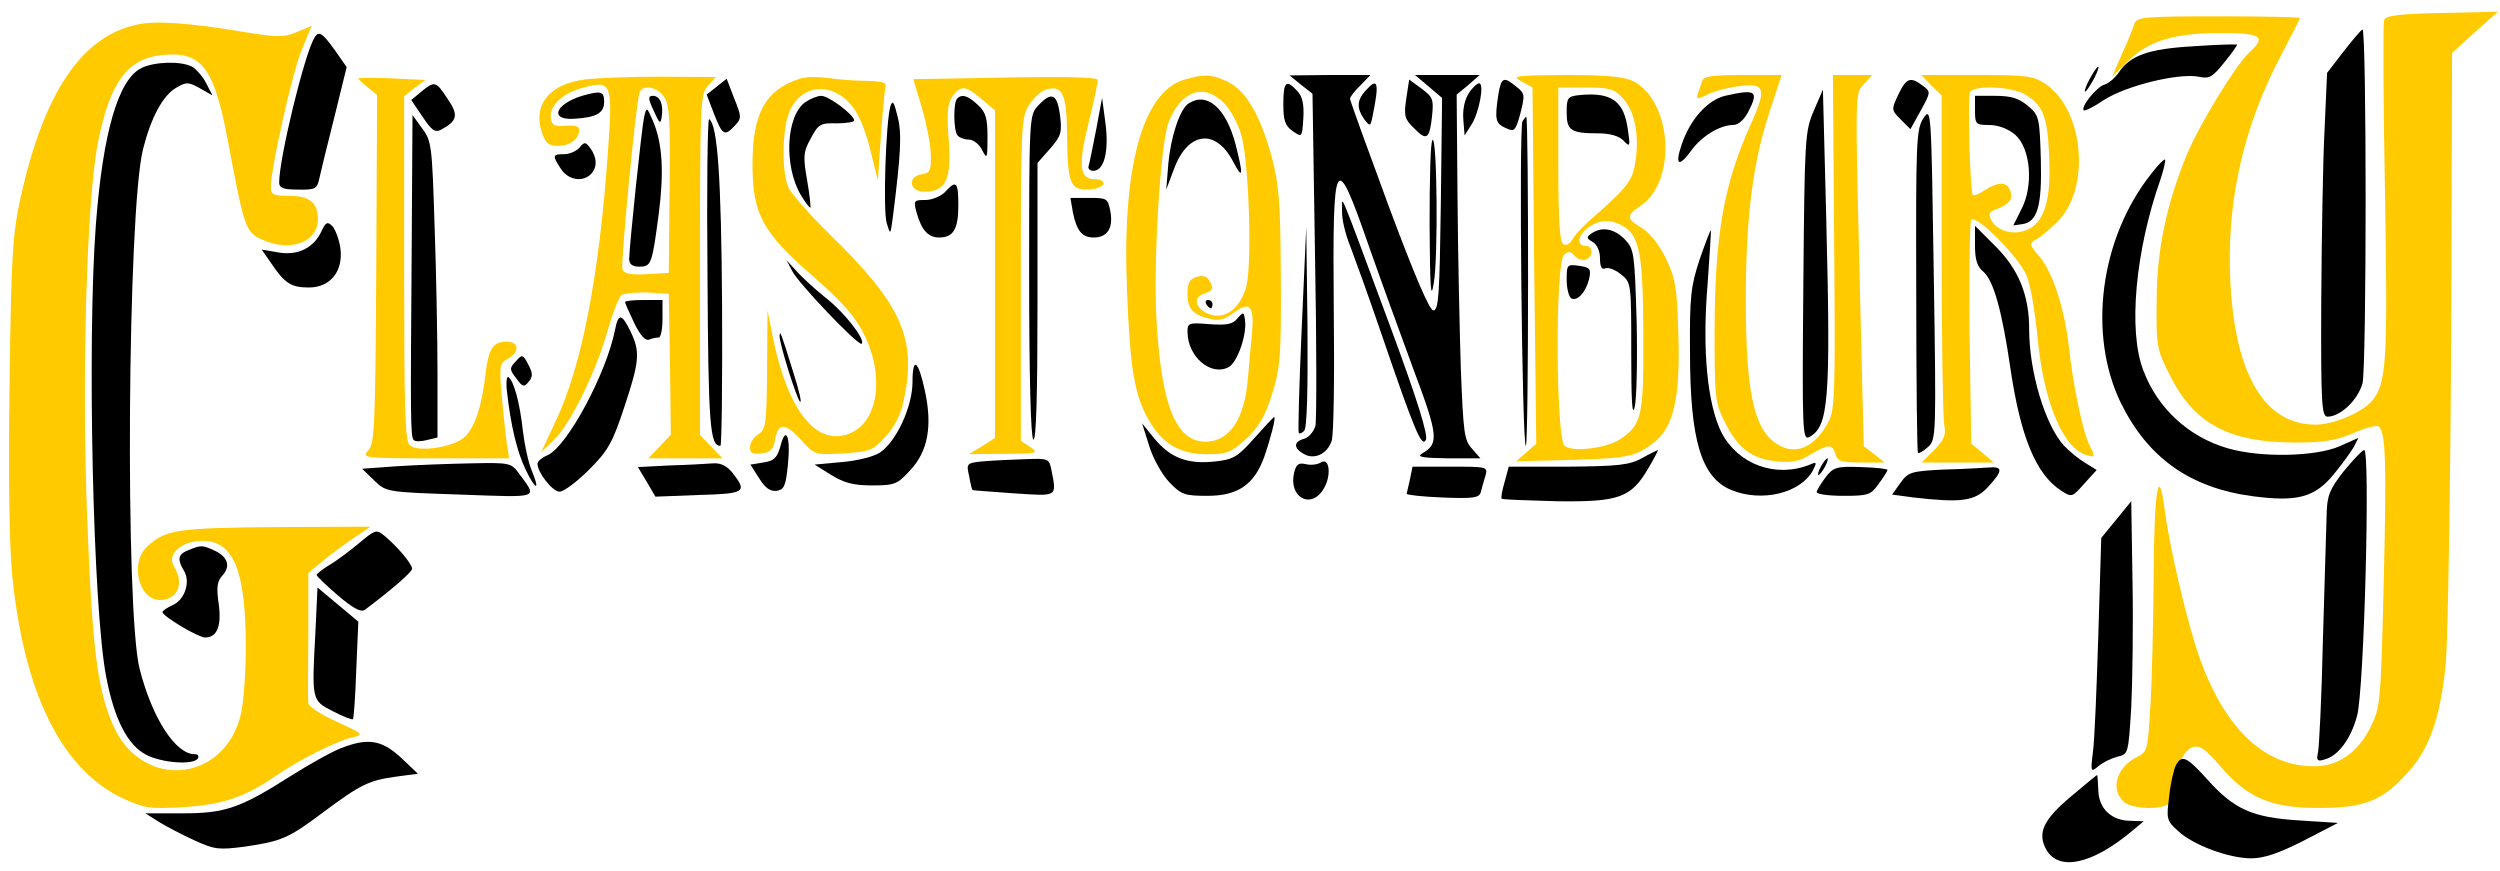
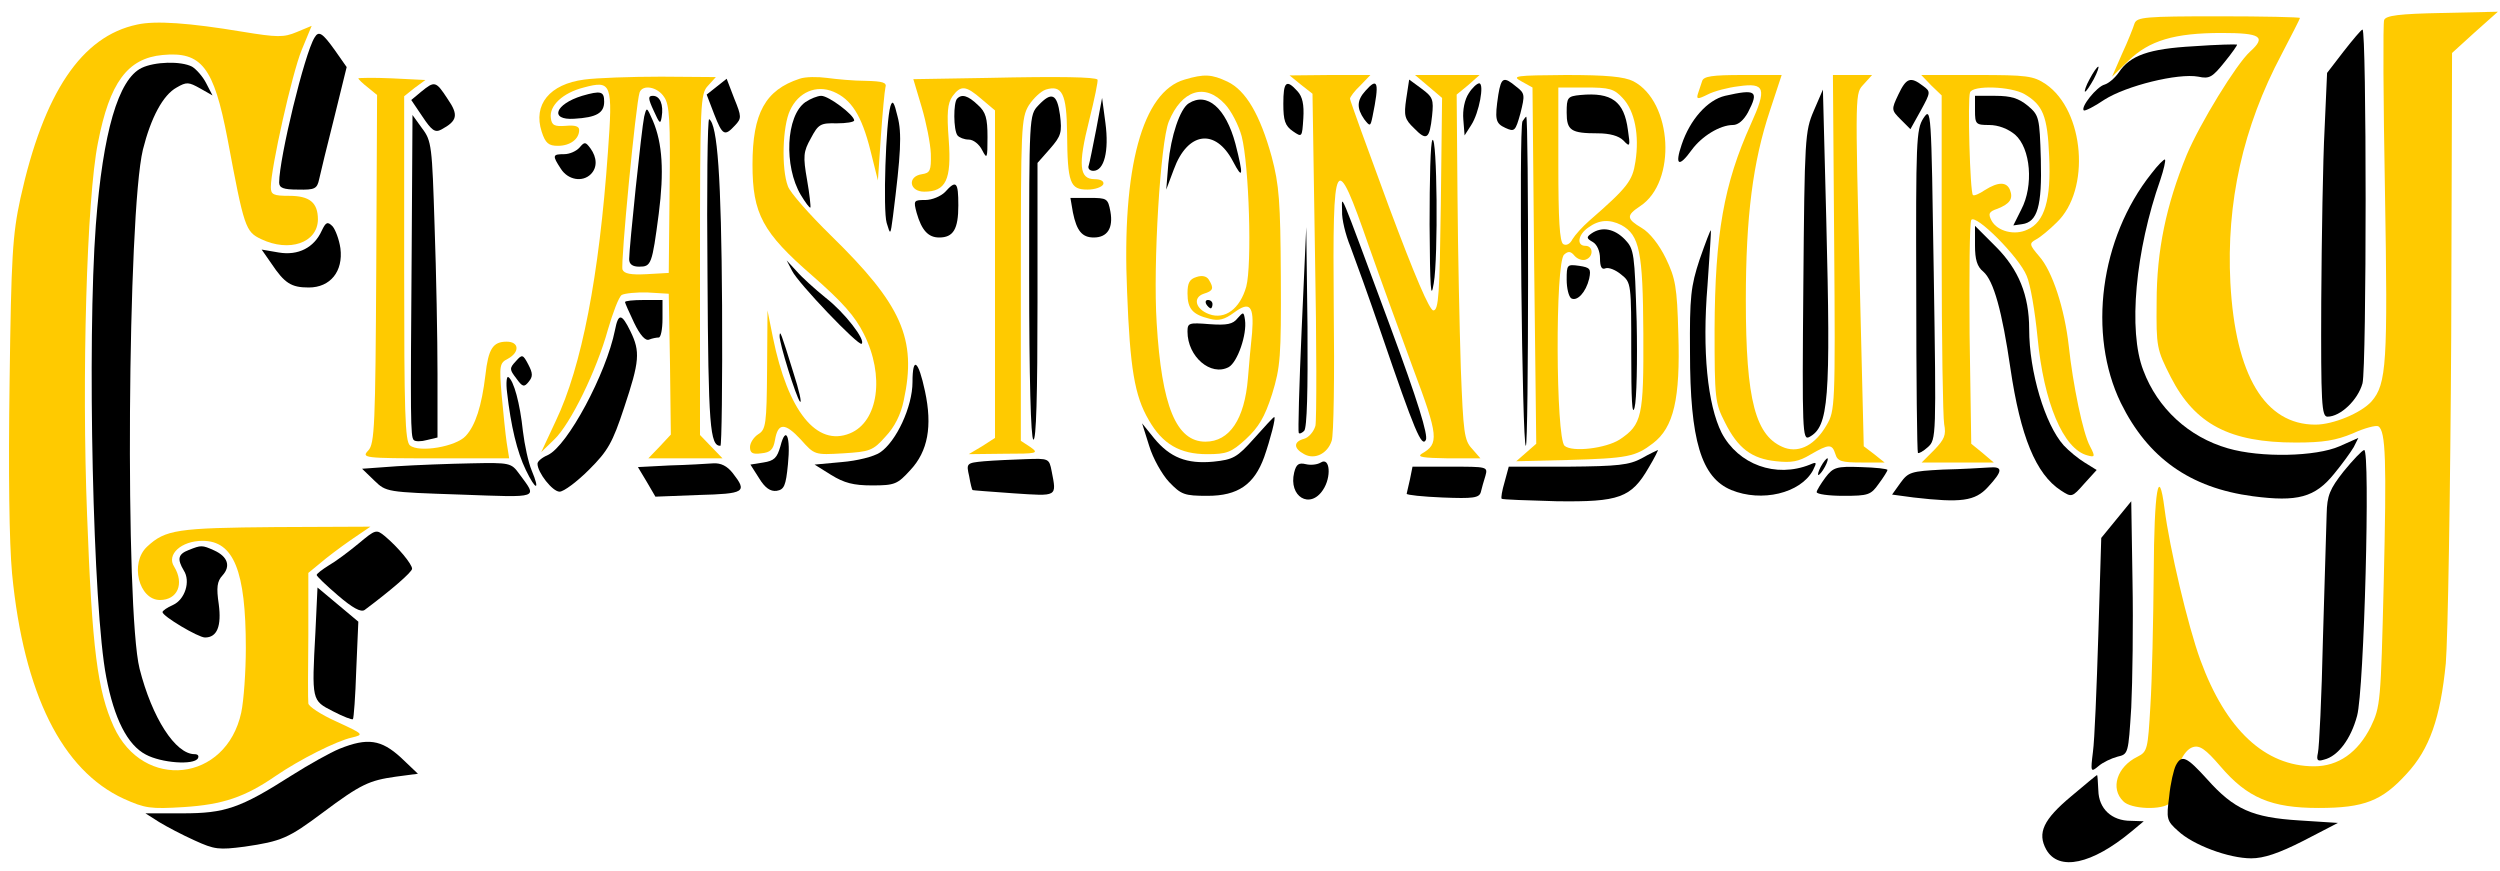
<svg xmlns="http://www.w3.org/2000/svg" version="1.0" width="600pt" height="209pt" viewBox="0 0 600 209" preserveAspectRatio="xMidYMid meet" id="svg99">
  <defs id="defs99" />
  <g transform="translate(0,209) scale(0.1,-0.1)" fill="#000000" stroke="none" id="g99">
    <path d="m 5721.918,2041.879 c -3,-7 -2,-193 2,-412 7,-412 4,-461 -32,-503 -25,-28 -92,-56 -135,-56 -121,0 -192,118 -204,340 -10,193 30,374 123,549 24,46 44,85 44,87 0,2 -88,4 -195,4 -177,0 -196,-2 -202,-17 -3,-10 -16,-43 -30,-73 l -24,-55 39,38 c 50,49 111,67 224,67 94,0 108,-9 68,-45 -33,-30 -120,-172 -152,-248 -49,-120 -72,-229 -72,-353 -1,-108 0,-113 34,-180 58,-113 141,-157 300,-157 66,0 96,5 137,22 28,13 56,20 61,17 18,-11 20,-83 13,-376 -7,-287 -8,-297 -31,-345 -31,-62 -78,-95 -136,-95 -118,0 -212,88 -273,255 -30,82 -74,269 -86,363 -14,109 -25,45 -26,-155 -1,-115 -4,-257 -8,-318 -6,-104 -7,-110 -31,-122 -49,-24 -66,-76 -34,-107 18,-19 94,-22 112,-4 7,7 12,24 12,39 0,43 20,88 43,95 16,5 30,-4 66,-46 65,-76 122,-100 236,-100 109,0 152,17 211,82 55,59 81,134 94,265 5,59 11,413 13,787 l 2,678 55,50 55,49 -134,-3 c -102,-2 -135,-6 -139,-17 z" fill="#FFCA00" id="path2" />
    <path d="M329 2031 c-133 -28 -224 -163 -280 -417 -19 -88 -22 -138 -26 -441 -3 -220 -1 -384 6 -460 28 -288 120 -472 268 -540 51 -23 64 -25 144 -20 94 6 147 24 221 75 57 39 146 84 183 92 29 7 28 8 -37 38 -38 17 -68 37 -68 44 -1 7 -1 81 0 163 l0 150 28 23 c15 13 48 38 74 56 l47 32 -227 -1 c-237 -2 -265 -6 -309 -47 -42 -39 -20 -128 31 -128 42 0 59 39 34 80 -19 29 17 62 68 62 75 0 104 -72 104 -257 0 -57 -5 -127 -11 -155 -36 -167 -235 -189 -306 -34 -39 86 -52 186 -64 508 -13 330 -1 759 26 893 28 145 71 203 155 211 94 9 123 -29 156 -201 40 -214 43 -223 81 -241 67 -32 135 -9 136 47 0 41 -20 57 -69 57 -38 0 -44 3 -44 21 0 45 51 273 74 329 l24 58 -36 -15 c-31 -13 -46 -13 -131 1 -126 21 -208 27 -252 17z" fill="#FFCA00" id="path3" />
    <path d="M5625 1967 l-40 -52 -6 -135 c-4 -74 -7 -260 -8 -412 -1 -248 1 -278 15 -278 31 0 73 40 84 80 10 39 10 851 0 849 -3 0 -23 -24 -45 -52z" id="path4" />
    <path d="M755 2000 c-24 -38 -85 -290 -85 -348 0 -13 10 -17 45 -17 41 -1 46 2 51 25 3 14 19 80 36 147 l30 122 -28 40 c-30 42 -39 48 -49 31z" id="path5" />
    <path d="M5265 1979 c-108 -6 -153 -22 -180 -63 -9 -13 -24 -26 -34 -29 -19 -5 -58 -54 -50 -62 3 -2 25 9 50 26 52 33 176 64 225 55 27 -6 34 -1 63 35 18 22 31 41 30 42 -2 1 -49 0 -104 -4z" id="path6" />
    <path d="M340 1927 c-56 -27 -93 -154 -110 -377 -21 -280 -7 -922 25 -1085 19 -100 51 -163 95 -186 37 -20 115 -26 125 -9 3 6 0 10 -8 10 -46 0 -102 87 -132 205 -35 140 -29 1093 8 1246 19 76 48 131 81 149 24 14 29 13 56 -2 l30 -17 -15 29 c-8 16 -24 34 -34 40 -27 14 -90 12 -121 -3z" id="path7" />
    <path d="M5015 1900 c-9 -16 -13 -30 -11 -30 3 0 12 14 21 30 9 17 13 30 11 30 -3 0 -12 -13 -21 -30z" id="path9" />
    <path d="M860 1902 c0 -2 10 -12 23 -22 l22 -18 -2 -417 c-2 -376 -4 -420 -19 -436 -17 -18 -12 -19 161 -19 l177 0 -6 38 c-3 20 -8 71 -12 113 -6 72 -5 78 15 88 29 16 27 41 -3 41 -33 0 -44 -17 -51 -80 -9 -75 -24 -121 -47 -146 -23 -26 -112 -41 -134 -23 -12 9 -14 81 -14 424 l0 414 25 20 26 19 -81 4 c-44 2 -80 1 -80 0z" fill="#FFCA00" id="path10" />
    <path d="M1402 1899 c-83 -11 -123 -60 -102 -125 9 -28 17 -34 39 -34 29 0 51 16 51 38 0 9 -10 12 -32 10 -27 -2 -34 1 -36 19 -4 29 28 60 79 73 67 18 70 10 58 -155 -21 -298 -63 -515 -125 -645 l-35 -75 31 30 c39 37 102 166 129 264 12 41 26 78 33 83 7 4 36 7 63 6 l50 -3 3 -169 2 -169 -27 -29 -27 -28 89 0 89 0 -27 28 -27 28 0 409 c0 389 1 410 19 429 l19 21 -131 1 c-73 0 -156 -3 -185 -7z m192 -42 c13 -18 15 -59 13 -222 l-2 -200 -53 -3 c-38 -2 -54 1 -58 11 -5 14 32 399 41 425 7 20 43 14 59 -11z" fill="#FFCA00" id="path11" />
    <path d="M1569 1824 c14 -31 16 -33 19 -15 5 30 -4 51 -21 51 -12 0 -12 -6 2 -36z" id="path12" />
    <path d="M1546 1810 c-6 -27 -36 -314 -36 -342 0 -12 8 -18 24 -18 29 0 31 5 47 127 13 101 9 169 -14 223 -15 34 -15 34 -21 10z" id="path13" />
    <path d="M1919 1901 c-82 -27 -113 -82 -113 -206 0 -118 24 -163 144 -267 72 -63 102 -97 123 -139 51 -101 35 -211 -33 -239 -80 -33 -149 53 -185 230 l-13 65 -1 -142 c-1 -131 -3 -144 -21 -155 -11 -7 -20 -21 -20 -31 0 -14 6 -18 27 -15 22 2 29 9 33 32 7 42 24 42 62 1 33 -37 33 -37 102 -33 63 4 71 6 101 40 22 23 37 53 44 87 32 148 -5 230 -175 396 -51 50 -98 103 -103 118 -16 42 -13 144 5 182 20 44 63 62 104 45 43 -18 68 -57 89 -141 l18 -72 7 104 c4 57 9 111 11 119 4 12 -6 15 -48 16 -28 0 -70 4 -92 7 -22 3 -52 3 -66 -2z" fill="#FFCA00" id="path14" />
    <path d="M2369 1903 l-177 -3 20 -67 c11 -37 21 -87 22 -112 1 -41 -2 -46 -21 -49 -36 -5 -31 -42 5 -42 52 0 66 28 59 124 -5 65 -3 88 9 105 20 27 32 26 70 -7 l32 -27 0 -393 0 -393 -31 -20 -32 -19 85 1 c80 0 84 1 63 16 l-23 15 0 387 c0 364 1 388 19 418 11 17 29 34 41 38 39 12 50 -10 51 -104 1 -121 7 -136 49 -136 18 0 35 6 38 13 2 7 -6 12 -21 12 -37 0 -40 34 -13 141 13 52 22 96 20 98 -6 6 -86 8 -265 4z" fill="#FFCA00" id="path15" />
    <path d="M2843 1899 c-101 -29 -151 -211 -138 -509 7 -184 18 -250 52 -308 33 -58 75 -82 140 -82 47 0 58 4 93 36 31 29 45 52 63 108 20 65 22 90 21 281 -1 182 -4 221 -22 289 -28 101 -62 159 -106 180 -38 18 -56 19 -103 5z m97 -59 c15 -16 33 -51 40 -77 18 -70 25 -309 11 -361 -15 -53 -51 -80 -89 -66 -33 12 -40 40 -13 49 23 7 25 13 12 34 -5 8 -16 11 -30 6 -16 -5 -21 -14 -21 -39 0 -37 12 -51 53 -61 22 -6 36 -2 59 15 38 28 48 16 43 -49 -3 -26 -7 -74 -10 -109 -8 -98 -44 -152 -102 -152 -70 0 -105 85 -117 285 -9 141 9 433 29 483 31 76 87 94 135 42z" fill="#FFCA00" id="path16" />
    <path d="M2853 1842 c-21 -13 -43 -79 -49 -145 l-5 -62 18 48 c33 91 100 100 142 20 24 -46 26 -36 6 42 -23 86 -68 125 -112 97z" id="path17" />
    <path d="M2895 1360 c3 -5 8 -10 11 -10 2 0 4 5 4 10 0 6 -5 10 -11 10 -5 0 -7 -4 -4 -10z" id="path18" />
    <path d="M2970 1326 c-11 -14 -25 -17 -67 -14 -50 4 -53 3 -53 -18 0 -60 56 -108 99 -85 21 12 44 78 39 113 -3 20 -4 20 -18 4z" id="path19" />
-     <path d="M3122 1887 l28 -22 6 -386 c4 -212 4 -397 1 -411 -4 -14 -16 -28 -27 -31 -26 -7 -26 -23 0 -37 25 -14 56 1 66 32 5 13 7 156 5 320 -3 371 3 381 84 148 26 -74 74 -206 106 -293 62 -165 63 -182 21 -206 -12 -8 4 -10 62 -11 l79 0 -20 23 c-19 20 -21 39 -27 192 -3 94 -7 280 -8 414 l-2 244 28 23 27 24 -78 0 -77 0 32 -27 33 -28 -3 -255 c-3 -215 -5 -255 -18 -255 -9 0 -44 81 -107 250 -51 138 -93 254 -93 258 0 4 11 19 25 32 l24 25 -97 0 -97 -1 27 -22z" id="path20" />
+     <path d="M3122 1887 l28 -22 6 -386 c4 -212 4 -397 1 -411 -4 -14 -16 -28 -27 -31 -26 -7 -26 -23 0 -37 25 -14 56 1 66 32 5 13 7 156 5 320 -3 371 3 381 84 148 26 -74 74 -206 106 -293 62 -165 63 -182 21 -206 -12 -8 4 -10 62 -11 l79 0 -20 23 c-19 20 -21 39 -27 192 -3 94 -7 280 -8 414 l-2 244 28 23 27 24 -78 0 -77 0 32 -27 33 -28 -3 -255 c-3 -215 -5 -255 -18 -255 -9 0 -44 81 -107 250 -51 138 -93 254 -93 258 0 4 11 19 25 32 l24 25 -97 0 -97 -1 27 -22z" fill="#FFCA00" id="path20" />
    <path d="M3651 1895 l27 -15 4 -427 5 -428 -24 -21 -24 -21 123 3 c145 4 163 8 205 40 50 38 66 107 61 263 -3 113 -7 133 -30 181 -16 33 -39 62 -58 73 -37 22 -37 30 -4 52 89 58 78 251 -16 300 -22 11 -64 15 -162 15 -121 -1 -131 -2 -107 -15z m244 -41 c28 -30 40 -88 30 -152 -7 -46 -18 -61 -111 -142 -16 -14 -34 -34 -40 -44 -6 -12 -15 -16 -22 -12 -9 5 -12 60 -12 192 l0 184 65 0 c58 0 69 -3 90 -26z m-4 -304 c44 -24 52 -64 53 -260 1 -200 -3 -219 -57 -255 -33 -21 -113 -31 -132 -15 -21 18 -23 441 -1 459 10 9 16 8 25 -3 7 -8 19 -12 27 -9 19 7 18 33 -1 33 -22 0 -18 27 7 44 26 19 51 20 79 6z" fill="#FFCA00" id="path21" />
    <path d="M3793 1862 c-31 -3 -33 -6 -33 -42 0 -43 10 -50 75 -50 28 0 50 -6 61 -17 16 -17 17 -15 11 25 -9 69 -39 91 -114 84z" id="path22" />
    <path d="M3820 1530 c-13 -9 -13 -12 3 -21 10 -6 17 -22 17 -39 0 -20 4 -28 13 -24 8 3 25 -4 38 -15 24 -19 24 -22 24 -186 0 -114 2 -156 8 -133 5 18 7 111 5 206 -5 164 -6 174 -28 197 -25 26 -55 32 -80 15z" id="path23" />
    <path d="M3760 1419 c0 -21 5 -41 11 -45 14 -8 35 14 43 47 5 24 2 27 -24 31 -29 4 -30 3 -30 -33z" id="path24" />
    <path d="M4085 1895 c-3 -8 -7 -22 -10 -30 -4 -13 -1 -14 23 -2 15 8 49 17 75 20 63 9 68 -5 29 -91 -65 -144 -86 -265 -87 -492 0 -167 1 -177 25 -224 31 -62 64 -87 123 -93 36 -4 54 -1 82 16 45 26 52 26 60 1 5 -17 15 -20 62 -20 l56 0 -25 20 -25 19 -9 368 c-12 499 -12 477 10 502 l19 21 -47 0 -47 0 3 -402 c3 -391 2 -404 -18 -438 -27 -47 -64 -67 -100 -55 -71 26 -94 113 -94 355 0 201 17 332 58 455 l28 85 -93 0 c-74 0 -95 -3 -98 -15z" fill="#FFCA00" id="path26" />
    <path d="M4635 1885 l25 -24 0 -379 c0 -209 3 -393 6 -410 5 -26 1 -36 -24 -62 l-30 -30 86 0 87 0 -27 23 -27 22 -4 263 c-1 144 0 267 4 274 10 16 115 -89 133 -134 9 -20 20 -86 26 -147 15 -158 62 -269 120 -284 18 -5 19 -3 6 22 -17 31 -41 148 -51 241 -10 89 -39 179 -71 215 -24 28 -24 31 -8 40 10 5 33 24 50 41 82 78 67 268 -26 332 -30 20 -45 22 -166 22 l-133 0 24 -25z m224 -21 c44 -26 55 -52 59 -149 5 -104 -11 -158 -52 -176 -31 -15 -72 -4 -86 21 -9 17 -7 22 14 29 30 12 38 24 30 45 -8 20 -28 20 -60 0 -13 -9 -27 -15 -29 -12 -7 6 -13 229 -7 246 6 18 98 15 131 -4z" fill="#FFCA00" id="path27" />
    <path d="M4740 1825 c0 -33 2 -35 34 -35 22 0 45 -9 62 -23 38 -33 45 -123 15 -180 l-19 -38 21 3 c37 5 48 43 45 156 -3 100 -4 105 -31 128 -22 18 -40 24 -78 24 l-49 0 0 -35z" id="path28" />
    <path d="M1720 1882 l-24 -19 18 -47 c20 -51 25 -54 50 -27 16 17 16 21 -2 65 l-18 47 -24 -19z" id="path29" />
    <path d="M3375 1853 c-6 -41 -4 -49 19 -71 30 -31 37 -26 43 30 4 39 2 45 -25 65 l-30 22 -7 -46z" id="path30" />
    <path d="M3596 1863 c-9 -60 -7 -69 17 -80 22 -10 24 -8 36 35 11 44 11 48 -10 64 -30 25 -36 23 -43 -19z" id="path31" />
    <path d="M4556 1863 c-17 -36 -17 -37 6 -60 l23 -23 25 45 c24 44 24 45 5 59 -30 23 -40 19 -59 -21z" id="path32" />
    <path d="M1011 1870 l-24 -20 27 -40 c22 -33 30 -39 45 -31 39 21 42 35 15 74 -28 43 -31 43 -63 17z" id="path33" />
    <path d="M3080 1841 c0 -40 4 -53 23 -66 22 -15 22 -15 25 31 2 33 -2 52 -14 65 -27 30 -34 23 -34 -30z" id="path34" />
    <path d="M3277 1872 c-21 -23 -21 -42 -3 -68 14 -18 15 -18 20 6 17 83 13 96 -17 62z" id="path35" />
    <path d="M3525 1866 c-10 -15 -15 -40 -13 -63 l3 -38 16 25 c19 29 32 100 19 100 -5 0 -17 -11 -25 -24z" id="path36" />
    <path d="M1397 1860 c-65 -20 -79 -59 -19 -55 54 3 72 14 72 41 0 25 -8 27 -53 14z" id="path37" />
    <path d="M4140 1860 c-42 -10 -84 -57 -104 -117 -17 -50 -7 -56 24 -13 24 33 68 60 99 60 13 0 26 12 36 30 27 52 20 57 -55 40z" id="path38" />
    <path d="M4353 1824 c-21 -49 -22 -65 -25 -421 -3 -349 -2 -370 14 -362 47 25 52 88 41 524 l-8 310 -22 -51z" id="path39" />
    <path d="M1933 1845 c-47 -33 -52 -154 -11 -223 11 -18 21 -32 23 -30 1 2 -2 32 -8 66 -10 57 -9 68 9 100 18 34 23 37 62 36 23 0 42 3 42 7 0 13 -61 59 -79 59 -9 0 -26 -7 -38 -15z" id="path40" />
    <path d="M2297 1853 c-9 -9 -9 -75 1 -88 4 -5 16 -10 27 -10 11 0 25 -11 32 -25 12 -23 13 -21 13 31 0 45 -4 60 -23 77 -24 23 -39 27 -50 15z" id="path41" />
    <path d="M2492 1837 c-22 -23 -22 -27 -22 -410 0 -246 4 -388 10 -392 7 -4 10 108 10 329 l0 335 30 34 c27 31 29 39 24 81 -7 51 -20 57 -52 23z" id="path42" />
    <path d="M2137 1835 c-11 -37 -18 -250 -9 -280 9 -30 9 -30 15 15 19 151 22 200 11 241 -8 34 -12 40 -17 24z" id="path43" />
    <path d="M2631 1780 c-8 -41 -16 -81 -18 -87 -3 -7 2 -13 11 -13 26 0 38 47 29 115 l-8 60 -14 -75z" id="path44" />
    <path d="M4616 1806 c-17 -27 -18 -54 -17 -414 0 -212 2 -387 4 -389 2 -2 13 4 24 14 20 18 20 25 14 418 -6 395 -6 399 -25 371z" id="path45" />
    <path d="M988 1484 c-3 -396 -3 -443 5 -450 3 -4 18 -4 32 0 l25 6 0 153 c0 83 -3 243 -7 355 -6 191 -7 204 -30 234 l-23 32 -2 -330z" id="path46" />
    <path d="M1698 1427 c2 -361 6 -407 31 -407 3 0 5 152 4 337 -2 309 -11 434 -31 447 -4 2 -6 -167 -4 -377z" id="path47" />
    <path d="M3654 1799 c-9 -15 -1 -779 8 -779 7 0 7 790 1 790 -1 0 -5 -5 -9 -11z" id="path48" />
    <path d="M3438 1754 c-5 -4 -7 -95 -7 -203 1 -154 3 -184 10 -141 11 63 8 355 -3 344z" id="path49" />
    <path d="M1391 1736 c-8 -9 -24 -16 -37 -16 -28 0 -29 -3 -8 -35 17 -27 52 -33 72 -13 16 16 15 40 -1 62 -12 16 -14 16 -26 2z" id="path50" />
    <path d="M5163 1673 c-123 -155 -153 -385 -73 -550 65 -132 166 -204 317 -224 107 -14 149 -3 195 54 19 23 40 52 47 64 l11 22 -45 -20 c-57 -25 -189 -28 -268 -5 -94 27 -169 96 -203 187 -37 95 -19 288 41 458 8 24 13 46 11 48 -2 2 -17 -13 -33 -34z" id="path51" />
    <path d="M2268 1629 c-10 -10 -31 -19 -47 -19 -28 0 -29 -1 -21 -31 12 -42 28 -59 54 -59 34 0 46 20 46 77 0 57 -5 62 -32 32z" id="path52" />
    <path d="M2575 1580 c9 -44 22 -60 50 -60 33 0 47 23 40 62 -6 32 -8 33 -51 33 l-45 0 6 -35z" id="path53" />
    <path d="M3221 1583 c-1 -18 8 -56 20 -85 11 -29 45 -123 74 -208 81 -237 97 -274 107 -256 6 11 -19 93 -86 274 -128 345 -115 314 -115 275z" id="path54" />
    <path d="M772 1536 c-18 -40 -56 -60 -103 -52 l-41 7 23 -33 c32 -48 48 -58 90 -58 52 0 83 39 76 94 -3 21 -12 45 -19 53 -12 12 -16 10 -26 -11z" id="path56" />
    <path d="M4740 1501 c0 -34 5 -51 20 -63 25 -22 45 -95 65 -232 24 -163 61 -254 121 -293 26 -17 27 -17 56 16 l30 33 -29 18 c-15 9 -38 28 -50 41 -45 50 -83 177 -83 279 0 81 -25 143 -80 198 l-50 50 0 -47z" id="path57" />
    <path d="M3124 1300 c-6 -135 -9 -247 -7 -249 2 -3 8 0 13 5 7 7 9 99 8 250 l-3 239 -11 -245z" id="path58" />
    <path d="M4079 1467 c-21 -64 -24 -89 -23 -222 0 -212 27 -301 99 -331 73 -30 166 -8 196 47 10 20 9 21 -7 14 -82 -33 -172 0 -212 76 -34 68 -47 197 -34 354 5 72 9 131 8 132 -1 2 -13 -30 -27 -70z" id="path59" />
    <path d="M1901 1440 c14 -29 160 -182 167 -175 10 9 -41 75 -86 110 -26 21 -58 50 -70 64 l-24 26 13 -25z" id="path62" />
    <path d="M1500 1365 c0 -2 10 -25 22 -50 14 -29 27 -44 36 -40 7 3 18 5 23 5 5 0 9 20 9 45 l0 45 -45 0 c-25 0 -45 -2 -45 -5z" id="path64" />
    <path d="M1476 1298 c-21 -105 -114 -278 -161 -300 -14 -6 -25 -15 -25 -21 0 -21 36 -67 53 -67 10 0 42 24 71 53 45 45 56 64 84 149 37 111 39 134 15 183 -21 43 -29 44 -37 3z" id="path66" />
    <path d="M1871 1284 c-1 -17 40 -148 49 -158 5 -5 -2 27 -16 70 -30 97 -32 102 -33 88z" id="path67" />
    <path d="M1238 1223 c-16 -17 -15 -20 1 -41 15 -21 19 -22 30 -8 10 12 10 20 -1 41 -13 25 -15 25 -30 8z" id="path69" />
    <path d="M2190 1173 c0 -59 -39 -143 -78 -169 -15 -10 -55 -20 -92 -23 l-65 -6 40 -25 c31 -19 53 -25 98 -25 55 0 61 3 92 37 42 45 53 105 35 189 -16 75 -30 85 -30 22z" id="path70" />
    <path d="M1217 1148 c9 -80 24 -143 45 -186 24 -50 35 -51 14 -1 -8 19 -17 61 -21 94 -7 67 -22 122 -35 130 -4 3 -6 -14 -3 -37z" id="path73" />
    <path d="M3010 1038 c-41 -46 -50 -51 -98 -56 -64 -6 -104 10 -142 56 l-29 36 17 -54 c9 -30 31 -69 48 -87 29 -30 36 -33 92 -33 73 0 112 27 136 93 15 43 29 97 24 96 -2 0 -23 -23 -48 -51z" id="path75" />
    <path d="M1873 1019 c-8 -28 -15 -35 -41 -39 l-31 -5 21 -33 c14 -23 27 -32 42 -30 18 3 22 12 27 63 7 68 -5 95 -18 44z" id="path76" />
    <path d="M3940 990 c-30 -16 -56 -19 -177 -20 l-142 0 -10 -37 c-6 -20 -9 -38 -7 -40 2 -2 61 -4 132 -6 150 -2 179 8 221 81 14 23 23 42 22 42 -2 -1 -20 -9 -39 -20z" id="path78" />
    <path d="M5625 959 c-34 -43 -40 -59 -41 -102 -1 -29 -5 -164 -9 -302 -3 -137 -9 -260 -12 -272 -4 -18 -1 -21 15 -16 33 8 64 49 79 105 17 61 32 638 17 638 -5 -1 -27 -24 -49 -51z" id="path79" />
    <path d="M2362 983 c-43 -4 -43 -5 -36 -36 3 -18 7 -33 8 -33 0 -1 45 -4 99 -8 106 -7 103 -9 91 53 -6 31 -7 31 -63 29 -31 -1 -75 -3 -99 -5z" id="path80" />
    <path d="M3170 980 c-8 -5 -24 -7 -36 -4 -17 4 -23 0 -28 -20 -14 -58 38 -89 69 -42 21 31 17 80 -5 66z" id="path81" />
    <path d="M4370 970 c-6 -11 -8 -20 -6 -20 3 0 10 9 16 20 6 11 8 20 6 20 -3 0 -10 -9 -16 -20z" id="path82" />
    <path d="M952 971 l-83 -6 29 -28 c29 -28 29 -28 207 -34 194 -7 185 -10 141 50 -19 26 -22 27 -115 25 -53 -1 -133 -4 -179 -7z" id="path83" />
    <path d="M1608 973 l-77 -4 21 -35 21 -36 103 4 c112 3 118 7 83 52 -14 18 -29 25 -47 24 -15 -1 -62 -4 -104 -5z" id="path84" />
    <path d="M3384 940 c-4 -16 -7 -32 -8 -35 0 -3 38 -7 86 -9 74 -3 88 -1 92 13 2 9 7 26 11 39 6 22 5 22 -85 22 l-90 0 -6 -30z" id="path85" />
    <path d="M4381 944 c-11 -15 -21 -31 -21 -35 0 -5 29 -9 64 -9 60 0 66 2 85 29 12 16 21 31 21 33 0 3 -29 6 -64 7 -58 2 -66 0 -85 -25z" id="path86" />
    <path d="M4663 963 c-77 -4 -83 -6 -102 -32 l-20 -28 52 -7 c113 -13 147 -9 178 25 36 39 37 50 2 47 -16 -1 -65 -4 -110 -5z" id="path87" />
    <path d="M5079 843 l-36 -44 -7 -232 c-4 -128 -9 -254 -13 -282 -6 -48 -5 -49 13 -34 10 9 31 19 46 23 26 6 26 7 33 118 3 62 5 199 3 304 l-3 191 -36 -44z" id="path88" />
    <path d="M860 785 c-23 -19 -55 -43 -71 -52 -16 -10 -29 -20 -29 -23 0 -3 23 -25 51 -49 35 -30 55 -41 64 -35 63 47 114 91 114 99 0 11 -33 51 -65 78 -21 17 -22 17 -64 -18z" id="path91" />
    <path d="M453 770 c-26 -10 -28 -22 -12 -49 17 -26 3 -70 -26 -83 -14 -6 -25 -14 -25 -17 0 -10 86 -61 102 -61 29 0 40 27 33 80 -6 40 -4 55 9 69 20 22 13 45 -20 60 -29 13 -31 13 -61 1z" id="path92" />
    <path d="M757 573 c-9 -165 -9 -164 42 -190 25 -13 46 -21 48 -19 2 2 6 55 8 118 l5 116 -49 41 -49 41 -5 -107z" id="path93" />
    <path d="M815 293 c-22 -9 -74 -38 -115 -64 -124 -79 -160 -91 -262 -91 l-89 0 33 -21 c18 -11 56 -31 85 -44 48 -22 58 -23 120 -15 89 13 105 20 188 82 91 68 111 77 175 86 l53 7 -41 39 c-47 43 -80 48 -147 21z" id="path97" />
    <path d="M5222 253 c-5 -10 -13 -43 -16 -75 -7 -53 -6 -58 21 -82 36 -34 122 -66 176 -66 30 0 66 12 125 42 l83 43 -93 6 c-112 7 -156 26 -221 99 -49 54 -61 60 -75 33z" id="path98" />
    <path d="M4971 179 c-67 -56 -82 -88 -60 -128 30 -53 110 -35 204 43 l30 25 -31 1 c-46 0 -77 29 -78 73 -1 21 -2 37 -3 37 -1 0 -29 -23 -62 -51z" id="path99" />
  </g>
</svg>
